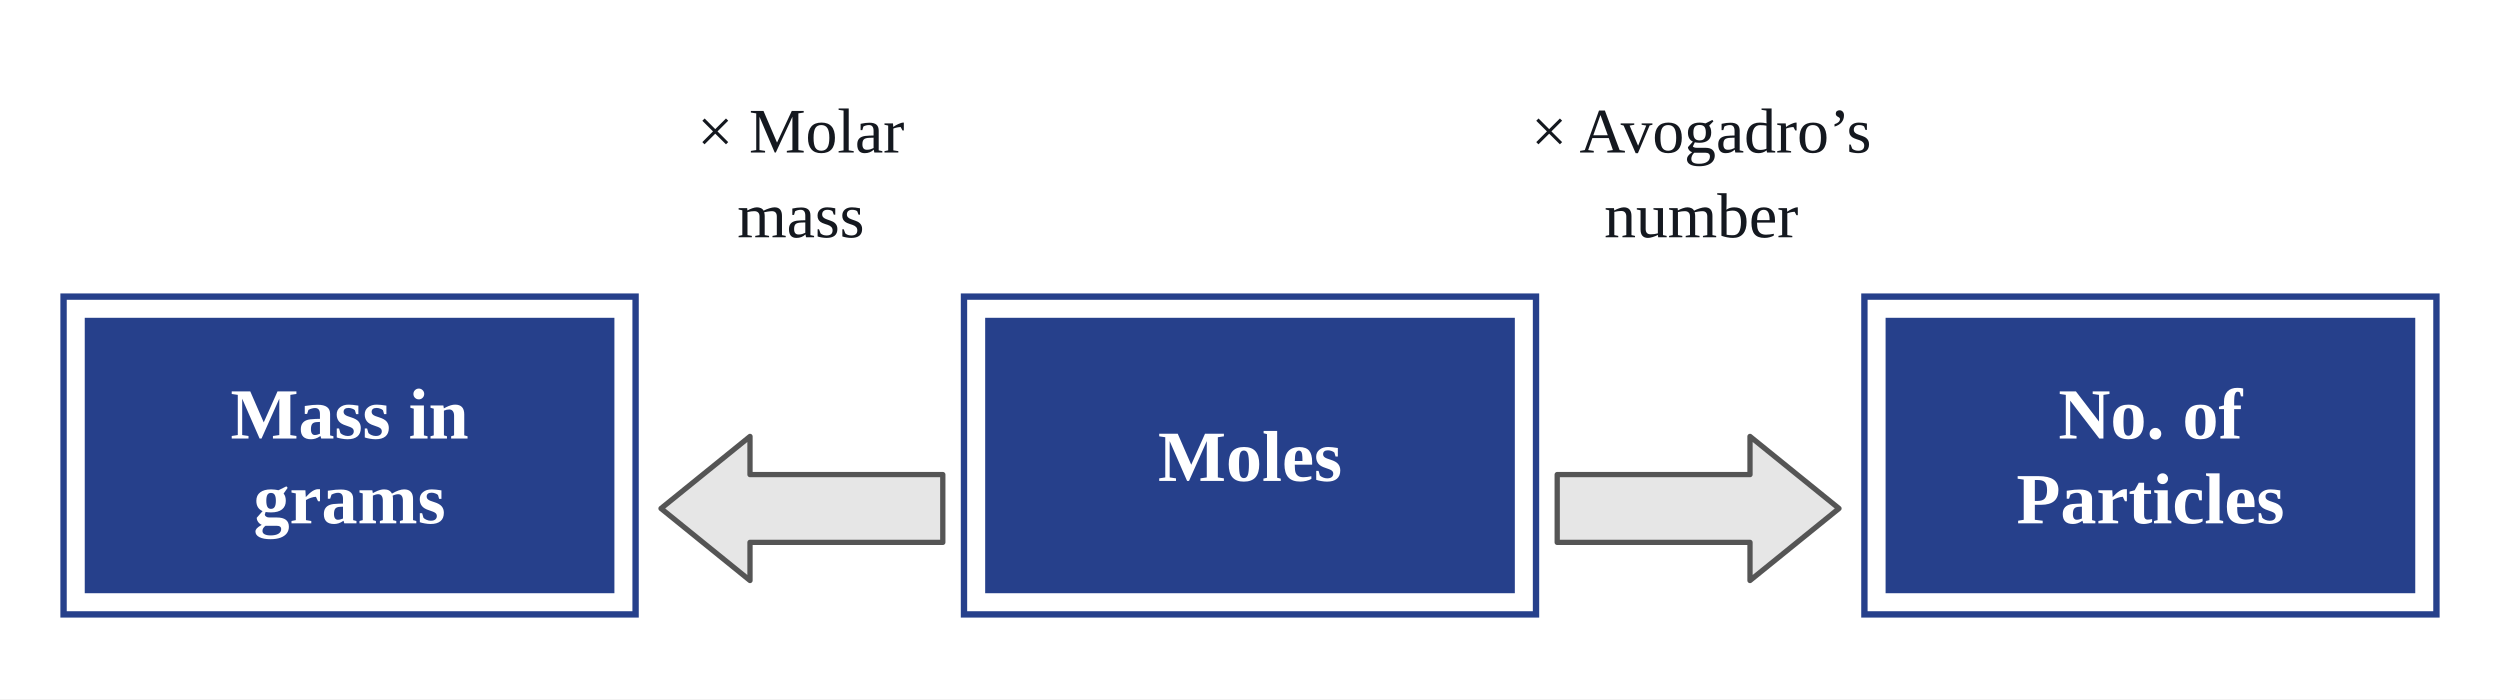
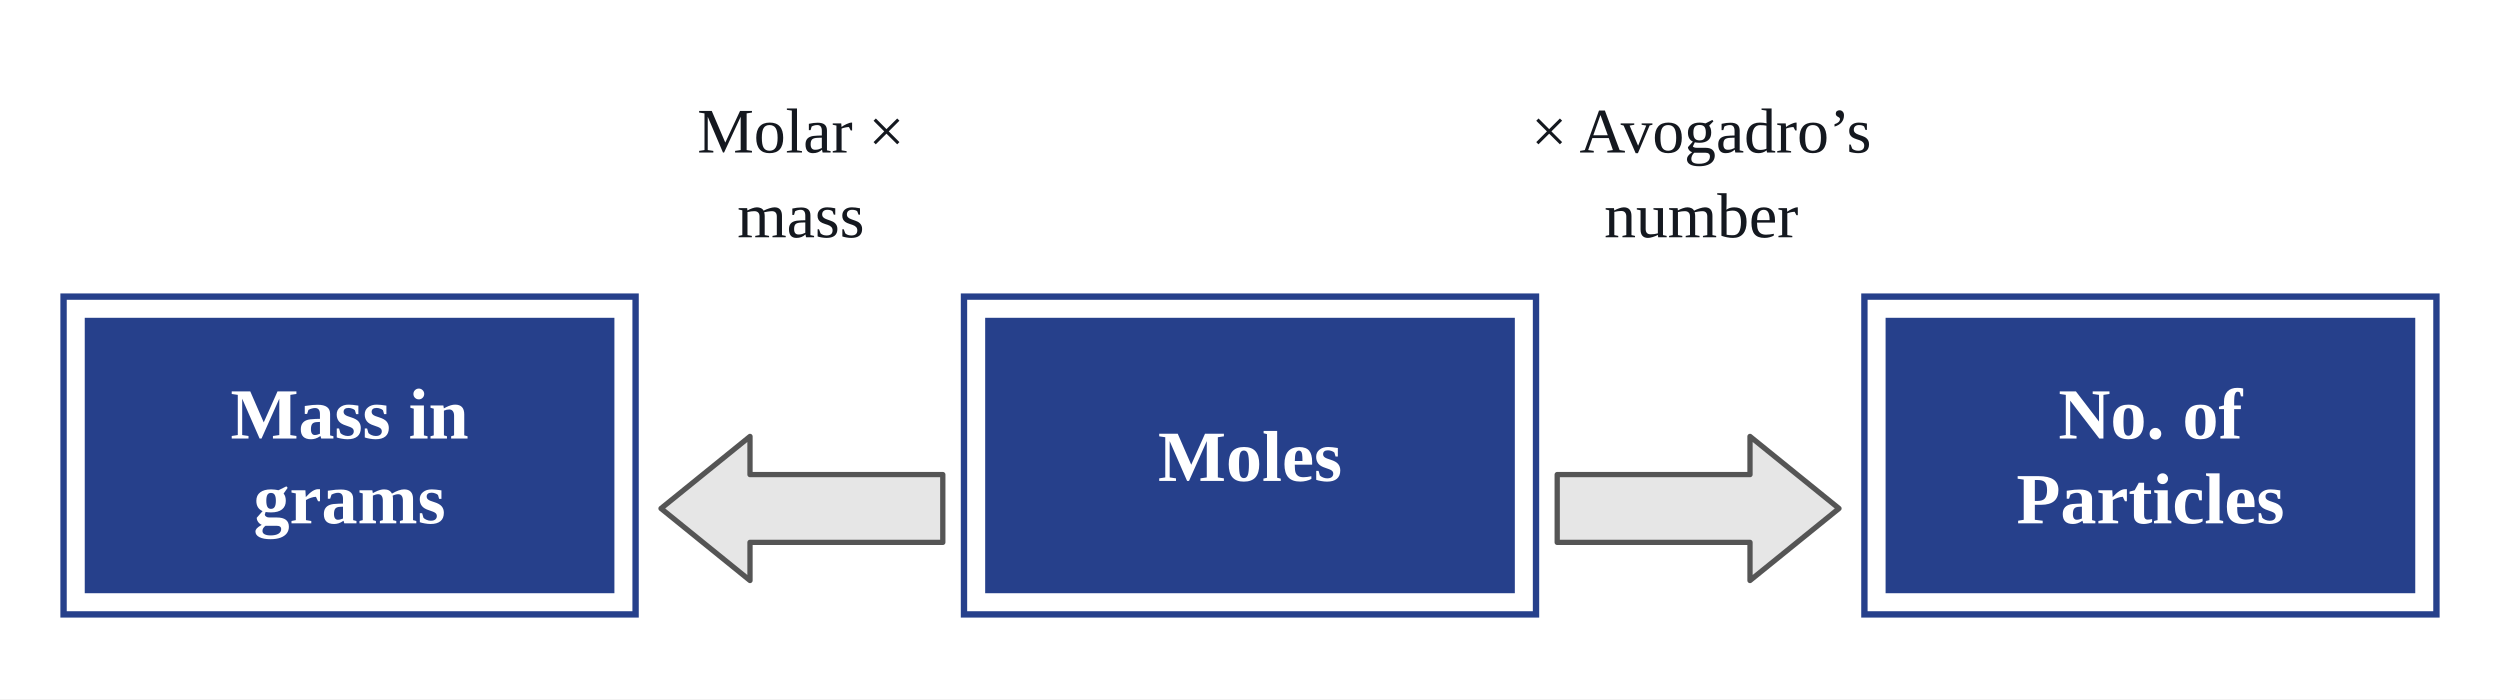
<svg xmlns="http://www.w3.org/2000/svg" viewBox="0 0 1180 330" font-family="Times New Roman, Georgia, serif">
  <rect width="1180" height="330" fill="#ffffff" />
  <rect x="30.0" y="140.0" width="270.0" height="150.0" rx="0" stroke="#26408b" stroke-width="3" fill="#ffffff" />
  <rect x="40.0" y="150.0" width="250.0" height="130.0" rx="0" stroke="none" stroke-width="0" fill="#26408b" />
  <text x="165.0" y="207.0" font-size="34" fill="#ffffff" text-anchor="middle" font-weight="700">
    <tspan>Mass in</tspan>
  </text>
  <text x="165.0" y="247.0" font-size="34" fill="#ffffff" text-anchor="middle" font-weight="700">
    <tspan>grams</tspan>
  </text>
  <rect x="455.0" y="140.0" width="270.0" height="150.0" rx="0" stroke="#26408b" stroke-width="3" fill="#ffffff" />
  <rect x="465.0" y="150.0" width="250.0" height="130.0" rx="0" stroke="none" stroke-width="0" fill="#26408b" />
  <text x="590.0" y="227.0" font-size="34" fill="#ffffff" text-anchor="middle" font-weight="700">
    <tspan>Moles</tspan>
  </text>
  <rect x="880.0" y="140.0" width="270.0" height="150.0" rx="0" stroke="#26408b" stroke-width="3" fill="#ffffff" />
  <rect x="890.0" y="150.0" width="250.0" height="130.0" rx="0" stroke="none" stroke-width="0" fill="#26408b" />
  <text x="1015.0" y="207.0" font-size="34" fill="#ffffff" text-anchor="middle" font-weight="700">
    <tspan>No. of</tspan>
  </text>
  <text x="1015.0" y="247.0" font-size="34" fill="#ffffff" text-anchor="middle" font-weight="700">
    <tspan>Particles</tspan>
  </text>
  <path d="M445.0 224.0 L354.0 224.0 L354.0 206.0 L312.0 240.0 L354.0 274.0 L354.0 256.0 L445.0 256.0 Z" stroke="#555555" stroke-width="2.5" fill="#e6e6e6" stroke-linejoin="round" stroke-linecap="round" />
  <path d="M735.0 224.0 L826.0 224.0 L826.0 206.0 L868.0 240.0 L826.0 274.0 L826.0 256.0 L735.0 256.0 Z" stroke="#555555" stroke-width="2.5" fill="#e6e6e6" stroke-linejoin="round" stroke-linecap="round" />
  <text x="378.0" y="72.0" font-size="30" fill="#14181f" text-anchor="middle" font-weight="400">
-     <tspan>× Molar</tspan>
+     <tspan>Molar ×</tspan>
  </text>
  <text x="378.0" y="112.0" font-size="30" fill="#14181f" text-anchor="middle" font-weight="400">
    <tspan>mass</tspan>
  </text>
  <text x="803.0" y="72.0" font-size="30" fill="#14181f" text-anchor="middle" font-weight="400">
    <tspan>× Avogadro’s</tspan>
  </text>
  <text x="803.0" y="112.0" font-size="30" fill="#14181f" text-anchor="middle" font-weight="400">
    <tspan>number</tspan>
  </text>
</svg>
